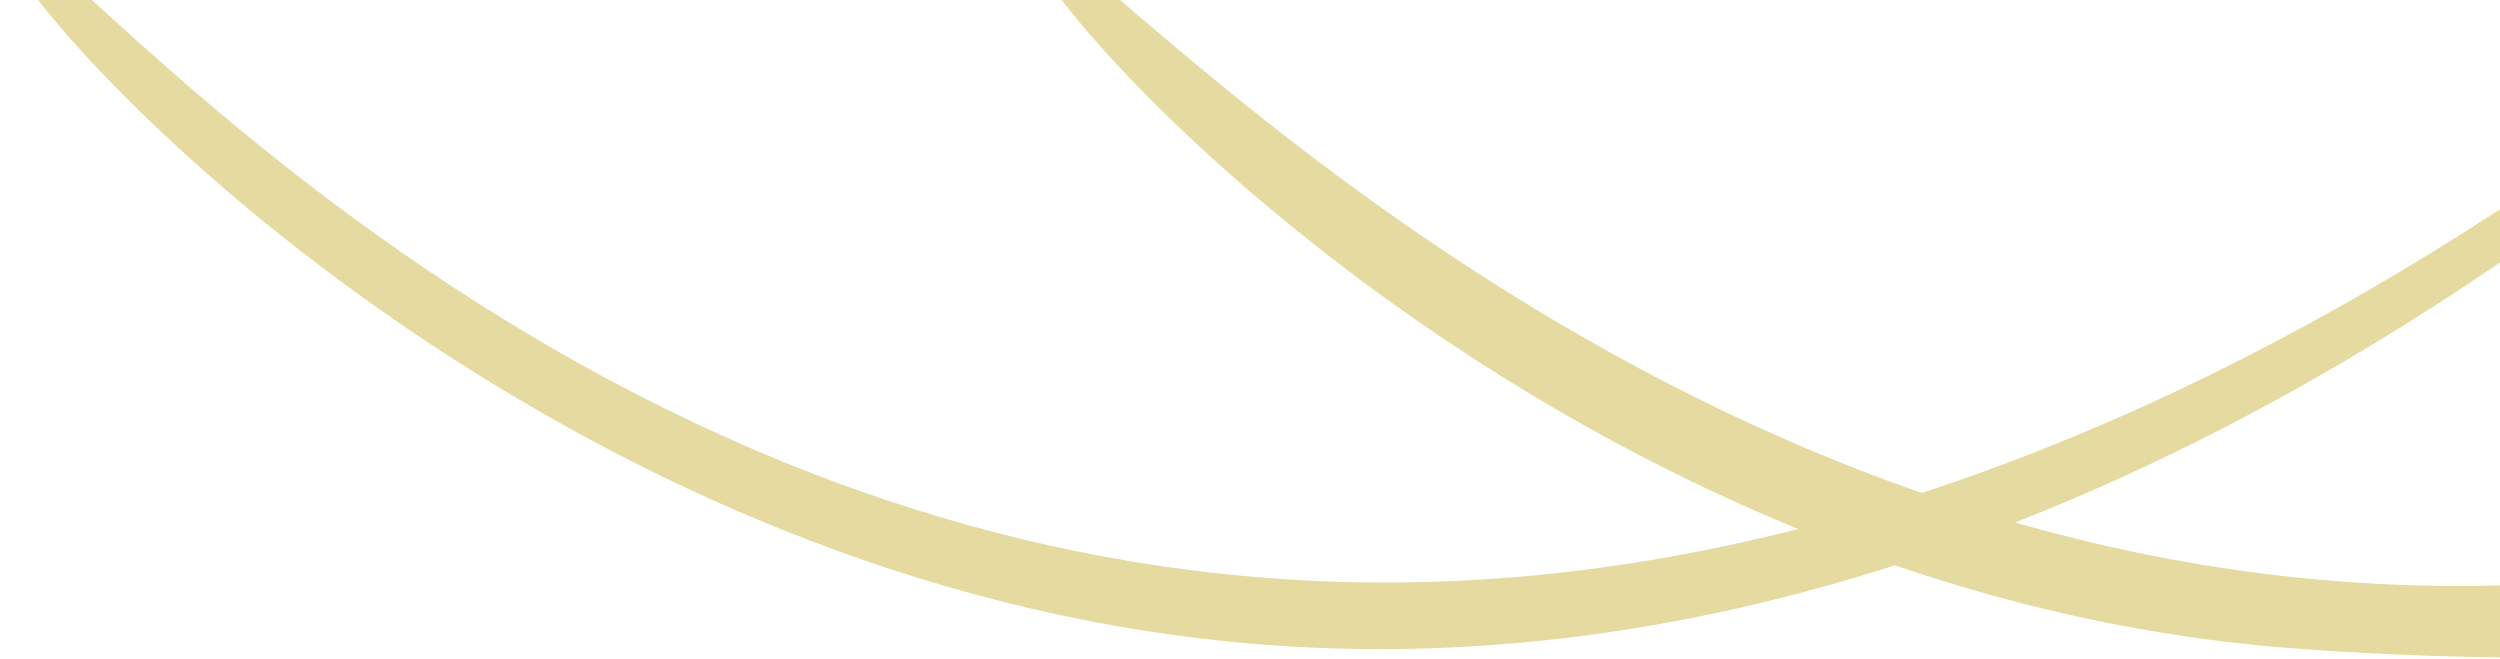
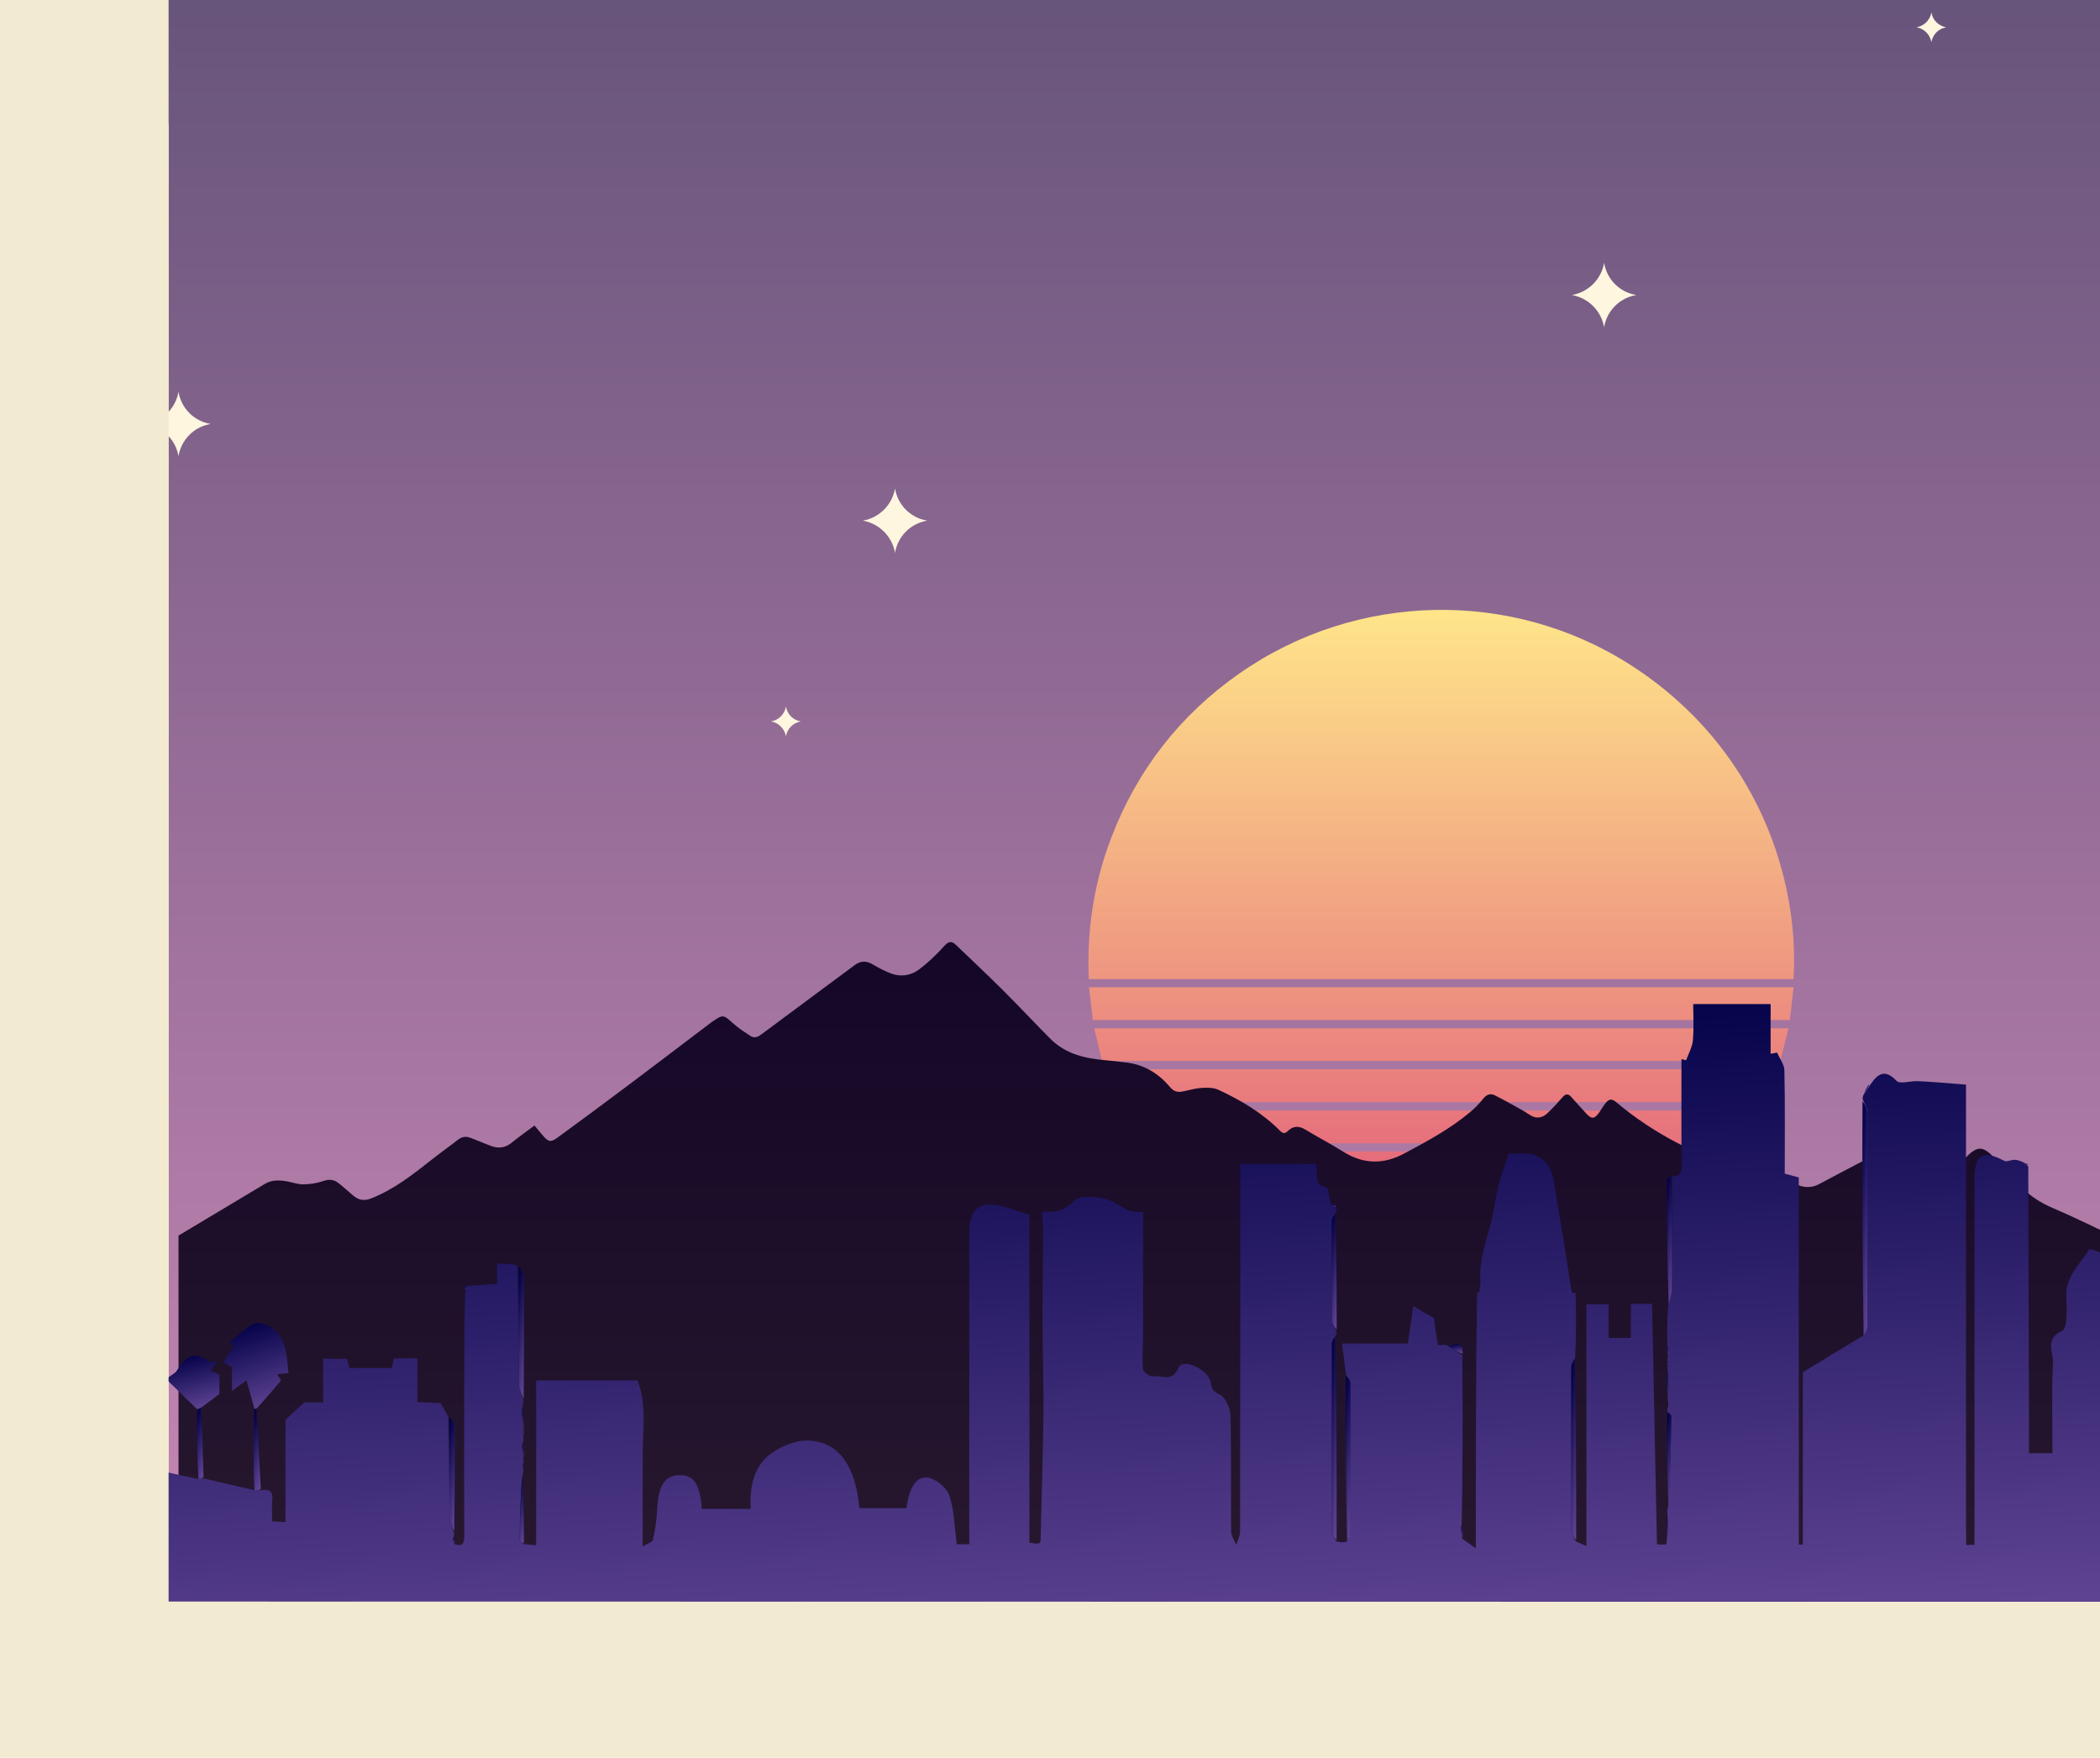
- <svg xmlns="http://www.w3.org/2000/svg" width="793" height="209" viewBox="0 0 793 209" fill="none" preserveAspectRatio="xMidYMin slice">
-   <path d="M0.261 -21.748C-7.587 -9.149 162.502 186.806 402.236 204.593C716.057 227.914 968.081 -67.55 964.971 -72.046C962.306 -75.9 740.189 173.485 458.5 184.404C179.378 195.224 8.553 -35.138 0.261 -21.748Z" fill="#E5DAA0" />
-   <path d="M325.789 -20.652C317.941 -8.053 488.03 187.902 727.764 205.689C1041.58 229.01 1158.11 103.996 1155 99.5C1152.33 95.646 1080.69 174.581 799 185.5C519.878 196.321 334.081 -34.041 325.789 -20.652Z" fill="#E5DAA0" />
+ <svg xmlns="http://www.w3.org/2000/svg" width="847" height="709" viewBox="0 0 847 709" fill="none">
+   <rect x="34" y="-217" width="1137" height="892" fill="url(#paint0_linear_1252_257)" stroke="#F2EBD1" stroke-width="68" />
+   <path fill-rule="evenodd" clip-rule="evenodd" d="M627.188 394.957H439.15C438.261 375.254 441.19 356.24 448.205 337.918C458.686 310.543 475.96 288.361 499.994 271.58C547.104 238.686 609.816 237.407 657.894 268.377C709.498 301.617 725.821 355.452 723.395 394.957H627.188ZM645.673 398.228L723.42 398.228L721.894 411.46H440.753L439.226 398.228L645.673 398.228ZM444.471 427.974H631.148L716.313 427.974C716.421 427.974 716.531 427.983 716.642 427.991C716.894 428.01 717.146 428.03 717.36 427.948C717.703 427.818 718.168 427.548 718.245 427.252C719.1 423.948 719.919 420.635 720.751 417.263C720.955 416.439 721.159 415.611 721.365 414.779H441.324L444.471 427.974ZM510.198 431.294H717.151C716.823 432.202 716.503 433.094 716.187 433.975C715.437 436.065 714.711 438.091 713.955 440.105C713.809 440.497 713.681 440.925 713.552 441.356C713.196 442.552 712.832 443.774 712.027 444.321C711.243 444.854 710.017 444.752 708.805 444.651C708.324 444.611 707.845 444.571 707.396 444.571C692.546 444.572 677.697 444.572 662.847 444.573C592.636 444.575 522.425 444.578 452.213 444.609C450.91 444.609 450.258 444.282 449.826 443.031C448.977 440.57 448.071 438.129 447.164 435.688L447.164 435.687L447.163 435.685L447.163 435.685C446.742 434.551 446.321 433.417 445.905 432.281C445.84 432.101 445.804 431.911 445.762 431.683C445.74 431.564 445.716 431.436 445.685 431.294H510.198ZM682.255 461.154L702.847 461.154C702.971 461.09 703.097 461.032 703.222 460.975C703.614 460.795 703.978 460.627 704.13 460.345C706.065 456.762 707.953 453.153 709.84 449.544L710.341 448.586C710.415 448.445 710.443 448.279 710.469 448.124C710.48 448.056 710.491 447.989 710.506 447.928H451.821C452.42 449.05 453.012 450.153 453.598 451.244L453.605 451.258L453.613 451.273L453.616 451.278C455.161 454.156 456.66 456.949 458.117 459.764C458.672 460.836 459.359 461.184 460.574 461.183C534.437 461.154 608.299 461.154 682.253 461.154H682.253H682.254H682.254H682.255ZM648.578 477.58L629.999 477.58H629.906H629.903H629.899C577.268 477.579 524.732 477.579 472.196 477.606C470.894 477.606 470.021 477.304 469.253 476.18C467.493 473.602 465.675 471.064 463.858 468.525L463.857 468.524C463.092 467.455 462.328 466.387 461.567 465.316C461.455 465.157 461.357 464.989 461.239 464.785C461.176 464.678 461.109 464.561 461.03 464.431H701.591C701.532 464.533 701.476 464.634 701.421 464.735L701.378 464.815L701.335 464.894C701.164 465.21 701 465.513 700.802 465.79C699.874 467.086 698.941 468.379 698.009 469.671L697.996 469.69L697.993 469.694C696.309 472.03 694.625 474.365 692.965 476.718C692.465 477.427 691.901 477.596 691.09 477.595C679.513 477.578 667.937 477.579 656.288 477.58H656.278H656.267H656.257C653.701 477.58 651.142 477.58 648.578 477.58ZM598.208 494.181L613.455 494.181C616.818 494.181 620.176 494.18 623.532 494.18C640.818 494.179 658.026 494.178 675.234 494.202C676.192 494.203 676.91 493.959 677.569 493.28C679.682 491.105 681.803 488.938 683.925 486.77C685.402 485.261 686.879 483.752 688.354 482.24C688.585 482.003 688.789 481.741 689.02 481.445L689.02 481.444L689.02 481.444C689.136 481.295 689.259 481.137 689.395 480.97H473.397L473.183 481.308C474.202 482.333 475.223 483.357 476.243 484.381C479.128 487.276 482.013 490.171 484.877 493.088C485.671 493.897 486.508 494.205 487.654 494.205C524.472 494.18 561.289 494.18 598.197 494.181H598.202H598.208ZM607.381 510.579L595.733 510.58H595.728C566.987 510.58 538.336 510.581 509.685 510.549C508.823 510.548 507.815 510.307 507.123 509.824C502.723 506.754 498.362 503.629 494 500.505L493.996 500.502C492.897 499.715 491.798 498.927 490.698 498.14C490.566 498.046 490.448 497.933 490.29 497.781L490.29 497.781L490.29 497.78C490.202 497.696 490.102 497.6 489.98 497.488H672.374L672.768 497.863C672.668 497.904 672.564 497.939 672.46 497.975C672.237 498.051 672.013 498.126 671.829 498.257C670.023 499.536 668.219 500.818 666.415 502.099L666.412 502.101C662.669 504.762 658.925 507.422 655.162 510.055C654.639 510.42 653.856 510.557 653.193 510.558C640.362 510.581 627.531 510.581 614.621 510.58H614.613C612.777 510.58 610.939 510.579 609.1 510.579H607.381ZM648.073 513.833L573.578 513.833H514.576C528.291 521.392 542.827 526.334 558.195 528.834C573.644 531.347 589.068 531.187 604.544 528.874C616.664 527.062 644.134 517.844 648.073 513.833Z" fill="url(#paint1_linear_1252_257)" />
+   <path d="M614.402 448.039C615.342 448.644 616.143 449.122 616.916 449.642C619.469 451.36 621.943 451.076 624.096 449.046C626.252 447.013 628.268 444.815 630.213 442.571C631.458 441.136 632.52 441.084 633.747 442.455C635.789 444.734 637.785 447.058 639.893 449.273C641.998 451.485 643.124 451.356 644.937 448.837C645.781 447.664 646.483 446.382 647.358 445.235C648.938 443.164 650.056 443.02 651.99 444.658C667.25 457.576 684.853 466.079 703.541 472.424C707.576 473.794 711.987 473.986 716.159 475.001C719.183 475.736 722.145 476.813 725.049 477.96C728.08 479.157 730.901 479.141 733.808 477.574C740.056 474.207 746.36 470.948 753.06 467.424C753.957 468.729 755.046 470.301 756.122 471.882C761.814 480.25 774.563 482.778 782.633 476.759C786.192 474.104 789.214 470.678 792.327 467.45C797.497 462.089 799.427 461.929 804.614 467.174C808.078 470.675 811.441 474.29 814.675 478.009C818.448 482.348 823.031 485.163 828.303 487.423C838.471 491.78 848.38 496.76 858.374 501.531C866.095 505.216 873.864 508.717 882.329 510.354C895.521 512.905 907.237 509.474 917.875 501.554C919.507 500.34 921.164 499.126 922.62 497.712C927.069 493.389 932.502 491.696 938.423 492.211C946.487 492.913 954.5 494.189 962.545 495.135C969.635 495.968 976.708 496.511 983.307 492.726C983.85 492.414 984.768 492.592 985.461 492.757C997.738 495.683 1008.5 501.321 1017.34 510.615C1019.41 512.792 1022.15 514.311 1024.48 516.245C1025.15 516.798 1025.92 517.741 1025.93 518.515C1026.03 526.464 1025.99 634.859 1025.99 643C707.985 643 390.066 643 72 643C72 628.096 72 512.711 72 498.38C83.757 491.345 95.3 484.438 106.843 477.53C109.732 475.802 112.823 475.988 115.946 476.562C118.106 476.959 120.265 477.755 122.414 477.721C125.03 477.68 127.749 477.288 130.212 476.429C132.552 475.613 134.524 475.662 136.398 477.114C138.473 478.722 140.419 480.501 142.419 482.209C144.594 484.066 146.804 484.515 149.647 483.409C158.79 479.852 166.365 473.882 173.963 467.89C177.492 465.108 181.156 462.502 184.695 459.733C186.349 458.438 188.028 458.252 189.907 459.008C192.572 460.08 195.235 461.155 197.915 462.186C200.989 463.368 203.787 463.045 206.442 460.871C209.316 458.518 212.368 456.387 215.571 453.988C216.791 455.445 217.856 456.74 218.946 458.016C221.11 460.55 222.082 460.887 224.716 458.969C234.652 451.735 244.518 444.402 254.35 437.024C265.202 428.88 275.987 420.644 286.801 412.449C286.869 412.397 286.938 412.348 287.008 412.3C291.721 409.081 291.643 409.17 295.857 412.933C297.928 414.782 300.301 416.303 302.629 417.829C304.131 418.814 305.481 418.428 306.997 417.293C319.548 407.897 332.202 398.642 344.769 389.267C347.238 387.425 349.474 387.548 352.016 389.017C354.423 390.407 356.9 391.76 359.496 392.71C363.498 394.175 367.54 393.458 370.826 390.95C374.43 388.199 377.774 385.008 380.81 381.623C382.555 379.678 383.797 379.445 385.543 381.12C391.915 387.229 398.35 393.273 404.606 399.502C411.046 405.916 417.244 412.579 423.661 419.018C429.853 425.232 437.796 426.994 446.12 427.679C448.727 427.893 451.321 428.261 453.924 428.534C461.294 429.31 467.195 432.883 471.908 438.489C473.318 440.165 474.843 440.665 476.802 440.3C479.374 439.82 481.918 439.007 484.506 438.834C486.774 438.683 489.346 438.638 491.336 439.549C500.525 443.758 509.164 448.94 516.38 456.209C517.579 457.417 518.462 457.151 519.359 456.268C521.674 453.992 523.963 454.088 526.635 455.716C531.622 458.754 536.832 461.424 541.766 464.544C549.856 469.661 558.039 469.733 566.294 465.326C575.548 460.385 584.812 455.414 592.923 448.61C594.862 446.983 596.675 445.136 598.25 443.149C599.596 441.451 601.145 440.932 602.888 441.801C606.736 443.72 610.469 445.874 614.402 448.039Z" fill="url(#paint2_linear_1252_257)" />
+   <path d="M1226 645.287C1224.52 645.953 1223.05 646.087 1221.57 646.087C799.772 646.089 440.81 646.104 18.424 646C17.835 638.674 18.424 634.324 18.424 626.5C21.765 625.905 35.11 626.5 38.88 626.5C60.175 618.133 87.06 627.81 35.291 626.435C42.575 626.435 22.294 617.27 29.599 617.27C30.044 611.58 30.445 606.455 31.534 601.045C32.223 600.761 32.754 600.686 32.754 600.686C41.148 603.477 7.237 598.069 15.864 596.444C17.32 596.366 17.872 596.394 18.424 596.422C22.591 595.588 26.758 594.754 31.535 593.797C32.657 587.324 33.41 580.253 35.29 573.497C36.024 570.86 38.893 568.126 41.485 566.833C48.33 563.418 58.762 565.483 62.866 571.521C64.88 574.483 64.584 579.029 65.285 582.866C65.962 586.573 66.578 590.291 67.183 593.788C70.983 594.657 74.734 595.515 79.45 596.435C80.98 596.432 81.547 596.365 82.608 596.43C89.41 598.048 95.718 599.536 102.584 601.067C103.887 601.089 104.631 601.067 105.375 601.045C108.497 600.543 110.189 601.417 109.82 605.031C109.543 607.739 109.765 610.499 109.765 613.632C111.583 613.757 113.143 613.864 115.153 614.002C115.153 599.737 115.153 585.839 115.153 572.715C117.746 570.301 119.729 568.455 122.728 565.663C124.079 565.663 126.973 565.663 130.337 565.663C130.337 559.67 130.337 554.031 130.337 548.074C133.684 548.074 136.562 548.074 139.985 548.074C140.279 549.294 140.648 550.823 140.889 551.824C146.525 551.824 152.054 551.824 158.049 551.824C158.201 551.071 158.51 549.54 158.839 547.907C162.027 547.907 164.949 547.907 168.333 547.907C168.333 553.662 168.333 559.302 168.333 565.537C171.812 565.705 174.873 565.853 177.764 565.992C178.651 567.616 179.453 569.086 180.74 571.301C181.229 585.327 181.154 598.609 181.32 611.889C181.346 613.977 182.464 616.052 183.078 618.133C183.186 618.612 183.295 619.091 182.868 620.118C182.655 621.397 182.979 622.127 183.303 622.857C187.304 624.16 187.255 621.723 187.246 618.857C187.187 599.416 187.225 579.975 187.238 560.534C187.246 547.433 187.265 534.331 187.63 520.54C188.08 519.72 188.287 519.51 188.26 519.475C188.073 519.225 187.837 519.011 187.617 518.786C191.727 518.472 195.838 518.159 200.474 517.805C200.474 516.428 200.474 513.539 200.474 509.711C203.278 509.711 205.686 509.711 208.644 510.418C209.195 526.722 209.121 542.321 209.28 557.917C209.304 560.221 210.436 562.513 211.055 564.811C211.165 565.269 211.276 565.727 210.754 566.822C210.442 571.646 210.764 575.834 211.086 580.021C211.19 580.487 211.293 580.952 210.792 582.027C210.483 584.726 210.78 586.816 211.076 588.906C211.172 589.399 211.269 589.892 210.893 590.875C210.627 591.791 210.833 592.218 211.04 592.644C211.157 593.125 211.275 593.605 210.758 594.761C209.903 604.08 209.653 612.724 209.545 621.37C209.539 621.862 210.694 622.369 211.309 622.869C212.556 622.977 213.803 623.086 216.254 623.299C216.254 601.018 216.254 579.025 216.254 556.837C230.538 556.837 243.624 556.837 257.149 556.837C260.969 566.609 259.211 576.956 259.208 587.159C259.205 598.925 259.208 610.691 259.208 623.791C261.069 622.648 263.138 622.09 263.353 621.121C264.247 617.099 264.872 612.966 265.062 608.849C265.497 599.46 268.045 595.175 273.771 595.018C279.819 594.853 282.303 598.39 283.071 608.643C289.39 608.643 295.739 608.643 302.744 608.643C302.345 599.283 304.05 590.774 311.972 585.634C315.861 583.111 320.913 581.022 325.416 581.067C337.9 581.191 345.068 590.776 346.602 608.334C352.703 608.334 358.889 608.334 365.562 608.334C365.881 606.8 366.162 604.759 366.74 602.806C367.991 598.583 370.723 594.848 375.216 596.231C378.375 597.203 382.108 600.535 383.049 603.594C384.909 609.647 385.014 616.241 385.88 622.887C387.39 622.887 388.809 622.887 390.943 622.887C390.943 620.965 390.943 618.909 390.943 616.854C390.942 577.248 390.941 537.642 390.938 498.036C390.937 487.151 395.359 483.865 405.814 487.02C408.711 487.895 411.59 488.833 415.195 489.968C415.195 533.665 415.195 578.014 415.195 622.275C419.892 622.968 419.694 622.964 419.764 619.376C420.083 602.961 420.689 586.549 420.865 570.133C420.993 558.116 420.519 546.093 420.485 534.073C420.45 521.624 420.644 509.174 420.683 496.725C420.691 494.261 420.446 491.797 420.293 488.867C425.026 488.765 428.985 488.959 433.009 484.518C435.441 481.832 444.278 482.437 448.679 484.656C454.753 487.719 454.123 488.968 461.044 488.873C461.044 505.351 461.062 521.828 461.033 538.305C461.024 542.969 460.614 547.655 460.983 552.283C461.073 553.401 463.711 555.358 464.866 555.156C468.382 554.538 472.713 557.881 475.383 551.646C477.102 547.631 487.613 552.372 488.392 557.91C488.759 560.519 489.369 561.254 491.913 562.474C494.214 563.578 496.183 567.804 496.261 570.708C496.681 586.37 496.396 602.049 496.564 617.72C496.584 619.533 497.905 621.332 498.623 623.138C499.164 621.362 500.176 619.587 500.179 617.81C500.264 569.733 500.246 521.655 500.245 473.577C500.245 472.339 500.245 471.101 500.245 469.476C510.625 469.476 520.656 469.476 530.709 469.476C532.053 472.762 529.049 477.903 535.206 479.06C535.903 479.191 535.935 482.867 536.875 485.589C537.978 486.584 538.48 486.888 538.981 487.192C539.087 487.671 539.193 488.15 538.665 489.296C537.742 490.73 537.204 491.495 537.2 492.262C537.135 505.683 537.08 519.105 537.205 532.525C537.218 533.973 538.364 535.411 538.984 536.854C539.088 537.308 539.193 537.763 538.664 538.869C537.742 540.295 537.201 541.069 537.2 541.845C537.14 567.264 537.108 592.683 537.195 618.102C537.199 619.301 538.336 620.497 538.945 621.694C540.07 621.986 541.195 622.279 543.038 621.935C544.079 620.567 544.683 619.836 544.685 619.102C544.742 598.713 544.769 578.322 544.665 557.933C544.659 556.754 543.503 555.581 542.882 554.406C542.374 550.438 541.866 546.47 541.282 541.912C550.86 541.912 559.421 541.912 567.858 541.912C568.61 536.604 569.29 531.793 569.991 526.839C573.107 528.643 575.47 530.011 578.423 531.721C578.704 534.493 579.078 538.187 579.975 542.48C580.897 542.902 581.296 542.724 581.696 542.547C582.218 542.422 582.741 542.297 583.873 542.751C586.259 544.423 588.036 545.515 589.813 546.607C589.92 569.081 590.028 591.555 589.536 614.853C589.221 617.337 589.504 618.997 589.788 620.658C591.241 621.688 592.694 622.718 595.255 624.534C595.255 589.597 595.255 556.686 595.715 522.977C596.35 521.693 596.525 521.207 596.7 520.72C596.848 519.47 597.216 518.201 597.111 516.973C596.302 507.515 600.265 498.957 602.083 489.997C602.879 486.072 603.356 482.069 604.367 478.203C605.471 473.985 607.027 469.885 608.53 465.292C610.661 465.292 612.742 465.294 614.823 465.292C620.994 465.286 625.477 469.234 626.465 475.337C627.886 484.113 629.476 492.862 630.892 501.638C631.857 507.619 632.649 513.628 633.822 520.608C634.603 521.995 635.08 522.398 635.557 522.801C635.672 530.869 635.788 538.938 635.3 547.728C634.37 549.393 633.76 550.337 633.757 551.282C633.703 573.365 633.681 595.449 633.794 617.532C633.801 618.923 634.956 620.308 635.576 621.696C636.865 622.276 638.153 622.856 639.854 623.623C639.854 590.556 639.854 558.561 639.854 526.089C643.617 526.089 645.983 526.089 648.813 526.089C648.813 530.532 648.813 534.897 648.813 539.696C651.858 539.696 654.469 539.696 657.766 539.696C657.766 535.265 657.766 530.731 657.766 525.924C660.65 525.924 662.878 525.924 666.334 525.924C666.989 558.16 667.641 590.251 668.305 622.916C668.265 622.912 669.648 623.054 672.029 622.952C672.86 618.495 672.693 614.283 672.527 610.071C672.419 609.604 672.311 609.137 672.837 608.009C673.701 595.304 673.954 583.261 674.09 571.218C674.097 570.62 673.082 570.01 672.543 569.405C672.442 568.939 672.341 568.472 672.864 567.347C673.172 561.644 672.855 556.6 672.539 551.556C672.539 551.556 672.31 551.144 672.72 550.788C672.931 550 672.734 549.568 672.536 549.135C672.426 548.647 672.317 548.158 672.785 547.081C673.094 545.243 672.825 543.994 672.556 542.744C672.44 537.758 672.325 532.773 672.841 526.904C673.777 523.776 674.334 521.532 674.345 519.285C674.42 504.332 674.378 489.378 674.374 474.425C677.931 474.725 678.263 472.653 678.239 469.741C678.124 455.566 678.187 441.39 678.187 427.214C678.814 427.363 679.441 427.512 680.068 427.661C681.02 424.994 682.55 422.379 682.798 419.648C683.244 414.718 682.924 409.719 682.924 405C693.778 405 703.517 405 714.15 405C714.15 411.417 714.15 418.242 714.15 425.066C715.021 424.901 715.891 424.735 716.762 424.569C717.792 426.97 719.661 429.354 719.711 431.776C719.998 445.519 719.851 459.27 719.851 473.392C721.6 473.867 723.273 474.321 725.504 474.927C725.504 524.29 725.504 573.644 725.504 622.999C726.05 623.012 726.595 623.025 727.14 623.039C727.14 599.102 727.14 575.164 727.14 553.543C736.066 548.059 743.194 543.68 751.247 538.929C752.507 537.392 753.135 536.227 753.137 535.06C753.194 506.222 753.215 477.383 753.108 448.545C753.101 446.886 751.955 445.231 751.339 443.574C751.243 443.101 751.147 442.629 751.611 441.615C752.941 439.829 753.71 438.585 754.48 437.341C757.457 433.011 760.307 431.105 764.948 435.993C766.255 437.37 770.331 436.02 773.132 436.101C776.38 436.195 779.625 436.467 782.869 436.698C786.11 436.929 789.348 437.203 792.957 437.488C792.957 450.443 792.957 462.911 792.957 475.379C792.957 487.877 792.956 500.376 792.956 512.874C792.956 525.16 792.956 537.446 792.956 549.732C792.956 562.231 792.946 574.729 792.959 587.227C792.971 599.212 792.897 611.205 793.018 623.184C794.137 623.164 795.257 623.143 796.376 623.123C796.376 620.96 796.376 618.796 796.376 616.633C796.377 569.606 796.375 522.579 796.38 475.552C796.382 465.668 799.775 463.664 808.337 468.222C809.354 468.763 811.089 467.816 812.49 467.818C813.655 467.82 814.819 468.204 816.476 469.03C817.336 469.926 817.703 470.211 818.071 470.496C818.17 506.68 818.268 542.865 818.366 579.049C818.372 581.327 818.367 583.606 818.367 586.163C821.665 586.163 824.351 586.163 827.821 586.163C827.821 573.836 827.457 561.619 828.026 549.446C828.216 545.391 824.567 540.117 831.732 536.777C833.98 535.729 833.646 527.8 833.414 523.073C833.011 514.87 838.932 509.98 842.608 503.94C842.807 503.613 846.889 504.732 848.14 506.109C856.096 514.859 856.403 525.866 856.527 536.863C857.086 536.705 857.646 536.547 858.206 536.39C859.215 538.789 861.049 541.173 861.096 543.592C861.374 557.706 861.232 571.829 861.232 585.848C869.707 585.848 877.555 585.848 885.645 585.848C889.995 587.916 882.272 597.696 892.717 597.14C892.717 566.333 892.717 535.715 892.717 504.68C897.515 504.411 902.446 501.45 904.814 509.142C906.11 506.968 907.021 505.442 908.406 503.12C909.472 505.441 910.163 506.947 911.352 509.537C914.172 502.399 917.986 504.036 922.966 505.861C926.846 507.283 931.664 506.146 937.676 506.146C937.676 526.692 937.691 546.645 937.671 566.599C937.654 584.026 937.673 601.454 937.494 618.879C937.457 622.45 938.291 624.078 942.555 622.66C942.555 606.949 942.54 591.117 942.564 575.286C942.571 570.594 947.073 565.559 951.738 564.89C952.565 564.771 953.935 564.868 954.13 564.442C956.748 558.721 958.862 562.808 962.183 565.837C962.395 561.656 962.556 558.491 962.74 554.872C964.469 554.872 966.192 554.872 968.219 554.872C968.219 557.962 968.219 560.884 968.219 564.637C972.088 565.366 975.861 565.951 979.554 566.863C980.434 567.08 981.046 568.384 982.084 570.106C983.536 571.406 984.686 571.788 985.835 572.17C986.706 589.119 985.554 606.198 986.431 623.146C987.588 623.1 988.745 623.054 989.901 623.007C989.901 615.705 989.712 608.394 990.019 601.104C990.109 598.963 991.607 596.882 993.022 594.168C993.327 592.736 993.069 591.909 992.811 591.082C992.706 580.129 992.602 569.176 993.065 557.461C995.246 555.206 996.858 553.713 998.933 552.12C1001.24 551.106 1003.09 550.192 1005.4 549.267C1007.63 548.014 1009.41 546.772 1011.2 545.53C1011.63 549.288 1012.38 553.043 1012.42 556.806C1012.58 569.67 1012.48 582.537 1012.48 596.668C1021.24 596.18 1029.72 595.735 1038.2 595.224C1045.83 594.764 1053.46 594.231 1061.25 593.719C1061.69 590.724 1062.1 586.769 1062.98 582.925C1063.24 581.768 1064.85 580.918 1065.84 579.928C1066.71 581.061 1068.24 582.135 1068.35 583.338C1069.03 590.829 1069.39 598.348 1069.87 606.068C1075.56 606.068 1081.19 606.068 1087.41 605.681C1088.01 605.295 1088.51 605.257 1088.51 605.257C1090.43 605.557 1092.62 606.607 1094.22 606.029C1101.94 603.248 1109.32 604.27 1116.54 606.938C1118.47 612.277 1114.88 618.551 1118.86 623.22C1119.48 623.146 1120.1 623.072 1120.72 622.997C1120.72 618.072 1120.72 613.146 1120.72 607.696C1124.09 607.696 1126.77 607.696 1130.5 607.753C1132.18 607.726 1132.82 607.642 1133.46 607.557C1137.25 607.557 1141.03 607.557 1145.13 607.557C1145.42 610.194 1145.67 612.436 1145.96 615.143C1168 615.143 1190.07 615.143 1212.6 615.143C1212.81 617.809 1212.99 620.052 1213.24 623.191C1217.03 623.191 1220.93 623.191 1225.42 623.097C1226 630.233 1226 637.462 1226 645.287ZM55.416 586.429C47.241 582.875 39.404 585.829 38.88 593.418C38.205 603.183 38.716 613.029 38.716 622.825C46.112 622.825 52.931 622.825 60.154 622.825C60.154 613.392 60.463 604.354 59.973 595.36C59.819 592.534 57.517 589.824 55.416 586.429Z" fill="url(#paint3_linear_1252_257)" />
+   <path d="M102.641 568.264C101.599 564.548 100.558 560.831 99.429 556.8C97.358 558.295 95.963 559.301 93.559 561.036C93.559 557.166 93.559 554.342 93.559 551.394C92.849 551.005 91.746 550.399 90.247 549.522C91.233 547.338 92.615 545.424 94.258 543.15C94.01 542.856 93.273 541.98 92.629 541.215C96.647 538.536 101.145 533.097 104.596 533.696C114.766 535.461 115.644 544.772 116.331 553.836C114.94 553.969 113.45 554.112 111.801 554.27C112.583 555.621 113.335 556.923 113.303 556.869C109.854 560.947 107.036 564.278 103.693 567.939C103.168 568.269 102.641 568.264 102.641 568.264Z" fill="url(#paint4_linear_1252_257)" />
+   <path d="M87.265 549.161C86.903 550.343 85.994 551.468 84.857 552.876C86.435 553.53 87.911 554.142 88.482 554.378C88.482 557.359 88.482 559.952 88.482 562.251C86.556 563.738 84.269 565.504 81.329 567.619C80.306 568.178 79.911 568.325 79.492 568.41C75.553 564.582 71.615 560.754 66.969 556.239C69.162 554.581 70.599 553.967 71.307 552.879C74.589 547.832 78.075 544.171 84.241 549.161C84.731 549.557 85.877 549.142 87.265 549.161Z" fill="url(#paint5_linear_1252_257)" />
+   <path d="M10.4 554.957C8.389 550.607 11.657 548.3 13.74 546.692C17.023 544.158 21.213 544.773 24.304 547.618C29.636 552.526 28.774 558.199 22.576 563.186C20.873 564.555 19.73 566.621 17.207 569.768C18.348 562.151 8.526 562.256 10.4 554.957Z" fill="url(#paint6_linear_1252_257)" />
+   <path d="M751.201 444.128C751.955 445.23 753.102 446.885 753.108 448.545C753.215 477.383 753.194 506.222 753.137 535.06C753.135 536.227 752.507 537.392 751.664 538.788C751.126 507.572 751.094 476.127 751.201 444.128Z" fill="url(#paint7_linear_1252_257)" />
+   <path d="M539.093 621.255C538.335 620.497 537.199 619.301 537.195 618.102C537.107 592.683 537.14 567.264 537.199 541.845C537.201 541.069 537.741 540.295 538.5 539.188C539.059 566.176 539.15 593.496 539.093 621.255Z" fill="url(#paint8_linear_1252_257)" />
+   <path d="M635.712 621.116C634.956 620.308 633.802 618.923 633.795 617.532C633.682 595.449 633.704 573.365 633.758 551.282C633.76 550.337 634.37 549.393 635.133 548.253C635.661 572.217 635.754 596.377 635.712 621.116Z" fill="url(#paint9_linear_1252_257)" />
+   <path d="M542.748 554.985C543.503 555.581 544.659 556.754 544.665 557.933C544.769 578.322 544.742 598.713 544.685 619.102C544.683 619.836 544.079 620.567 543.319 621.495C542.793 599.649 542.703 577.606 542.748 554.985Z" fill="url(#paint10_linear_1252_257)" />
+   <path d="M673.841 474.398C674.378 489.378 674.419 504.332 674.345 519.285C674.334 521.532 673.777 523.776 673.011 526.357C672.46 509.705 672.361 492.716 672.323 475.728C672.322 475.277 672.966 474.823 673.841 474.398Z" fill="url(#paint11_linear_1252_257)" />
+   <path d="M211.21 564.298C210.435 562.513 209.304 560.221 209.28 557.917C209.121 542.321 209.195 526.722 209.2 510.533C209.926 511.737 211.253 513.527 211.271 515.331C211.434 531.481 211.366 547.633 211.21 564.298Z" fill="url(#paint12_linear_1252_257)" />
+   <path d="M539.118 536.335C538.364 535.411 537.218 533.973 537.205 532.525C537.08 519.105 537.135 505.683 537.2 492.262C537.204 491.495 537.743 490.73 538.502 489.636C539.064 504.811 539.158 520.313 539.118 536.335Z" fill="url(#paint13_linear_1252_257)" />
+   <path d="M183.22 617.611C182.464 616.052 181.346 613.977 181.32 611.889C181.153 598.609 181.228 585.327 181.228 571.447C181.957 572.436 183.292 574.016 183.31 575.611C183.462 589.435 183.377 603.262 183.22 617.611Z" fill="url(#paint14_linear_1252_257)" />
+   <path d="M102.514 568.854C102.641 568.264 103.168 568.269 103.428 568.31C104.12 578.886 104.552 589.42 105.18 600.5C104.632 601.067 103.888 601.089 102.585 601.067C102.146 590.496 102.266 579.97 102.514 568.854Z" fill="url(#paint15_linear_1252_257)" />
+   <path d="M79.455 569C79.91 568.325 80.306 568.178 80.995 567.952C81.57 576.993 81.827 586.051 82.099 595.704C81.547 596.365 80.98 596.431 79.993 596.412C79.52 587.414 79.469 578.503 79.455 569Z" fill="url(#paint16_linear_1252_257)" />
+   <path d="M672.402 569.893C673.081 570.01 674.096 570.619 674.089 571.218C673.953 583.261 673.7 595.304 673.002 607.679C672.443 595.467 672.352 582.924 672.402 569.893Z" fill="url(#paint17_linear_1252_257)" />
+   <path d="M18.37 595.823C17.872 596.394 17.319 596.366 16.346 596.285C15.926 590.006 15.926 583.781 15.926 577.556C16.723 577.553 17.52 577.551 18.317 577.549C18.317 583.441 18.317 589.333 18.37 595.823Z" fill="url(#paint18_linear_1252_257)" />
+   <path d="M211.324 622.358C210.694 622.369 209.539 621.862 209.545 621.37C209.653 612.724 209.903 604.08 210.595 595.106C211.158 603.8 211.249 612.824 211.324 622.358Z" fill="url(#paint19_linear_1252_257)" />
+   <path d="M672.398 552.02C672.855 556.6 673.171 561.644 673.033 567.02C672.472 562.396 672.364 557.44 672.398 552.02Z" fill="url(#paint20_linear_1252_257)" />
+   <path d="M672.395 610.584C672.694 614.283 672.86 618.495 672.566 622.885C672.157 619.075 672.21 615.086 672.395 610.584Z" fill="url(#paint21_linear_1252_257)" />
+   <path d="M211.215 579.432C210.764 575.834 210.442 571.646 210.584 567.142C211.146 570.831 211.245 574.837 211.215 579.432Z" fill="url(#paint22_linear_1252_257)" />
+   <path d="M754.035 437.216C753.71 438.585 752.941 439.829 751.783 441.285C752.126 440.029 752.858 438.56 754.035 437.216Z" fill="url(#paint23_linear_1252_257)" />
+   <path d="M589.947 546.014C588.036 545.515 586.259 544.423 584.241 542.941C586.513 542.478 589.97 540.406 589.947 546.014Z" fill="url(#paint24_linear_1252_257)" />
+   <path d="M211.202 588.346C210.78 586.816 210.484 584.726 210.63 582.356C211.158 583.979 211.243 585.882 211.202 588.346Z" fill="url(#paint25_linear_1252_257)" />
+   <path d="M589.932 620.118C589.505 618.997 589.221 617.337 589.364 615.411C589.884 616.623 589.979 618.1 589.932 620.118Z" fill="url(#paint26_linear_1252_257)" />
+   <path d="M672.413 543.262C672.825 543.993 673.094 545.243 672.948 546.732C672.445 545.908 672.357 544.844 672.413 543.262Z" fill="url(#paint27_linear_1252_257)" />
+   <path d="M183.331 622.415C182.979 622.127 182.655 621.397 182.702 620.457C183.167 620.823 183.263 621.398 183.331 622.415Z" fill="url(#paint28_linear_1252_257)" />
+   <path d="M818.116 470.051C817.704 470.211 817.336 469.926 816.823 469.316C817.172 469.196 817.666 469.401 818.116 470.051Z" fill="url(#paint29_linear_1252_257)" />
+   <path d="M538.983 486.647C538.479 486.888 537.977 486.584 537.262 485.892C537.694 485.703 538.34 485.902 538.983 486.647Z" fill="url(#paint30_linear_1252_257)" />
+   <path d="M187.476 519.098C187.838 519.011 188.073 519.225 188.261 519.475C188.287 519.51 188.081 519.72 187.761 519.957C187.471 519.847 187.402 519.629 187.476 519.098Z" fill="url(#paint31_linear_1252_257)" />
+   <path d="M596.284 520.859C596.525 521.207 596.35 521.693 595.848 522.395C595.637 522.074 595.753 521.536 596.284 520.859Z" fill="url(#paint32_linear_1252_257)" />
+   <path d="M635.628 522.256C635.08 522.398 634.603 521.995 633.984 521.138C634.461 521.026 635.08 521.369 635.628 522.256Z" fill="url(#paint33_linear_1252_257)" />
+   <path d="M581.327 542.411C581.296 542.724 580.897 542.902 580.36 542.816C580.468 542.46 580.713 542.367 581.327 542.411Z" fill="url(#paint34_linear_1252_257)" />
+   <path d="M672.417 549.536C672.734 549.568 672.931 550 672.837 550.583C672.463 550.469 672.381 550.203 672.417 549.536Z" fill="url(#paint35_linear_1252_257)" />
+   <path d="M211.14 592.247C210.833 592.218 210.626 591.791 210.71 591.216C211.081 591.329 211.161 591.59 211.14 592.247Z" fill="url(#paint36_linear_1252_257)" />
+   <path d="M634 119C640.651 117.86 645.86 112.651 647 106C648.042 112.629 653.204 117.851 659.821 118.97L660 119L659.458 119.107C653.018 120.377 648.048 125.52 647 132C645.853 125.499 640.836 120.367 634.363 119.073L634 119Z" fill="#FFF6E0" />
+   <path d="M348 210C354.651 208.86 359.86 203.651 361 197C362.042 203.629 367.204 208.851 373.821 209.97L374 210L373.458 210.107C367.018 211.377 362.048 216.52 361 223C359.853 216.499 354.836 211.367 348.363 210.073L348 210Z" fill="#FFF6E0" />
+   <path d="M59 171C65.651 169.86 70.86 164.651 72 158C73.042 164.629 78.204 169.851 84.821 170.97L85 171L84.458 171.107C78.018 172.377 73.048 177.52 72 184C70.853 177.499 65.836 172.367 59.363 171.073L59 171Z" fill="#FFF6E0" />
+   <path d="M311 291C314.07 290.474 316.474 288.07 317 285C317.481 288.06 319.863 290.47 322.917 290.986L323 291L322.75 291.049C319.778 291.635 317.484 294.009 317 297C316.471 294 314.155 291.631 311.168 291.034L311 291Z" fill="#FFF6E0" />
+   <path d="M773 11C776.07 10.474 778.474 8.07 779 5C779.481 8.06 781.863 10.47 784.917 10.986L785 11L784.75 11.049C781.778 11.635 779.484 14.009 779 17C778.471 14 776.155 11.631 773.168 11.034L773 11Z" fill="#FFF6E0" />
+   <rect y="50" width="68" height="641" fill="#F2EBD1" />
+   <defs>
+     <linearGradient id="paint0_linear_1252_257" x1="602.5" y1="-251" x2="602.5" y2="709" gradientUnits="userSpaceOnUse">
+       <stop stop-color="#424165" />
+       <stop offset="1" stop-color="#D18CBB" />
+     </linearGradient>
+     <linearGradient id="paint1_linear_1252_257" x1="581.31" y1="246" x2="581.31" y2="530.664" gradientUnits="userSpaceOnUse">
+       <stop stop-color="#FFE58A" />
+       <stop offset="1" stop-color="#DF4C78" />
+     </linearGradient>
+     <linearGradient id="paint2_linear_1252_257" x1="549" y1="380" x2="549" y2="643" gradientUnits="userSpaceOnUse">
+       <stop stop-color="#140626" />
+       <stop offset="1" stop-color="#28192F" />
+     </linearGradient>
+     <linearGradient id="paint3_linear_1252_257" x1="620.223" y1="405" x2="645.936" y2="901.49" gradientUnits="userSpaceOnUse">
+       <stop stop-color="#05034A" />
+       <stop offset="1" stop-color="#B682DA" />
+     </linearGradient>
+     <linearGradient id="paint4_linear_1252_257" x1="103.289" y1="533.65" x2="125.343" y2="597.507" gradientUnits="userSpaceOnUse">
+       <stop stop-color="#05034A" />
+       <stop offset="1" stop-color="#B682DA" />
+     </linearGradient>
+     <linearGradient id="paint5_linear_1252_257" x1="77.726" y1="546.785" x2="88.659" y2="588.577" gradientUnits="userSpaceOnUse">
+       <stop stop-color="#05034A" />
+       <stop offset="1" stop-color="#B682DA" />
+     </linearGradient>
+     <linearGradient id="paint6_linear_1252_257" x1="18.794" y1="545.097" x2="34.883" y2="590.317" gradientUnits="userSpaceOnUse">
+       <stop stop-color="#05034A" />
+       <stop offset="1" stop-color="#B682DA" />
+     </linearGradient>
+     <linearGradient id="paint7_linear_1252_257" x1="752.168" y1="444.128" x2="768.182" y2="445.449" gradientUnits="userSpaceOnUse">
+       <stop stop-color="#05034A" />
+       <stop offset="1" stop-color="#B682DA" />
+     </linearGradient>
+     <linearGradient id="paint8_linear_1252_257" x1="538.124" y1="539.188" x2="553.596" y2="540.613" gradientUnits="userSpaceOnUse">
+       <stop stop-color="#05034A" />
+       <stop offset="1" stop-color="#B682DA" />
+     </linearGradient>
+     <linearGradient id="paint9_linear_1252_257" x1="634.717" y1="548.253" x2="650.466" y2="549.92" gradientUnits="userSpaceOnUse">
+       <stop stop-color="#05034A" />
+       <stop offset="1" stop-color="#B682DA" />
+     </linearGradient>
+     <linearGradient id="paint10_linear_1252_257" x1="543.737" y1="554.985" x2="559.378" y2="556.79" gradientUnits="userSpaceOnUse">
+       <stop stop-color="#05034A" />
+       <stop offset="1" stop-color="#B682DA" />
+     </linearGradient>
+     <linearGradient id="paint11_linear_1252_257" x1="673.348" y1="474.398" x2="689.251" y2="476.809" gradientUnits="userSpaceOnUse">
+       <stop stop-color="#05034A" />
+       <stop offset="1" stop-color="#B682DA" />
+     </linearGradient>
+     <linearGradient id="paint12_linear_1252_257" x1="210.272" y1="510.533" x2="227.205" y2="513.178" gradientUnits="userSpaceOnUse">
+       <stop stop-color="#05034A" />
+       <stop offset="1" stop-color="#B682DA" />
+     </linearGradient>
+     <linearGradient id="paint13_linear_1252_257" x1="538.128" y1="489.636" x2="553.546" y2="492.168" gradientUnits="userSpaceOnUse">
+       <stop stop-color="#05034A" />
+       <stop offset="1" stop-color="#B682DA" />
+     </linearGradient>
+     <linearGradient id="paint14_linear_1252_257" x1="182.301" y1="571.447" x2="199.032" y2="574.48" gradientUnits="userSpaceOnUse">
+       <stop stop-color="#05034A" />
+       <stop offset="1" stop-color="#B682DA" />
+     </linearGradient>
+     <linearGradient id="paint15_linear_1252_257" x1="103.736" y1="568.294" x2="124.292" y2="575.253" gradientUnits="userSpaceOnUse">
+       <stop stop-color="#05034A" />
+       <stop offset="1" stop-color="#B682DA" />
+     </linearGradient>
+     <linearGradient id="paint16_linear_1252_257" x1="80.777" y1="567.952" x2="99.384" y2="574.593" gradientUnits="userSpaceOnUse">
+       <stop stop-color="#05034A" />
+       <stop offset="1" stop-color="#B682DA" />
+     </linearGradient>
+     <linearGradient id="paint17_linear_1252_257" x1="673.24" y1="569.893" x2="686.334" y2="572.156" gradientUnits="userSpaceOnUse">
+       <stop stop-color="#05034A" />
+       <stop offset="1" stop-color="#B682DA" />
+     </linearGradient>
+     <linearGradient id="paint18_linear_1252_257" x1="17.148" y1="577.549" x2="32.662" y2="585.309" gradientUnits="userSpaceOnUse">
+       <stop stop-color="#05034A" />
+       <stop offset="1" stop-color="#B682DA" />
+     </linearGradient>
+     <linearGradient id="paint19_linear_1252_257" x1="210.435" y1="595.106" x2="223.719" y2="598.439" gradientUnits="userSpaceOnUse">
+       <stop stop-color="#05034A" />
+       <stop offset="1" stop-color="#B682DA" />
+     </linearGradient>
+     <linearGradient id="paint20_linear_1252_257" x1="672.729" y1="552.02" x2="677.92" y2="552.916" gradientUnits="userSpaceOnUse">
+       <stop stop-color="#05034A" />
+       <stop offset="1" stop-color="#B682DA" />
+     </linearGradient>
+     <linearGradient id="paint21_linear_1252_257" x1="672.488" y1="610.584" x2="676.097" y2="611.107" gradientUnits="userSpaceOnUse">
+       <stop stop-color="#05034A" />
+       <stop offset="1" stop-color="#B682DA" />
+     </linearGradient>
+     <linearGradient id="paint22_linear_1252_257" x1="210.885" y1="567.142" x2="215.975" y2="568.208" gradientUnits="userSpaceOnUse">
+       <stop stop-color="#05034A" />
+       <stop offset="1" stop-color="#B682DA" />
+     </linearGradient>
+     <linearGradient id="paint23_linear_1252_257" x1="752.909" y1="437.216" x2="756.145" y2="444.097" gradientUnits="userSpaceOnUse">
+       <stop stop-color="#05034A" />
+       <stop offset="1" stop-color="#B682DA" />
+     </linearGradient>
+     <linearGradient id="paint24_linear_1252_257" x1="587.094" y1="542.185" x2="588.434" y2="549.857" gradientUnits="userSpaceOnUse">
+       <stop stop-color="#05034A" />
+       <stop offset="1" stop-color="#B682DA" />
+     </linearGradient>
+     <linearGradient id="paint25_linear_1252_257" x1="210.902" y1="582.356" x2="215.142" y2="584.038" gradientUnits="userSpaceOnUse">
+       <stop stop-color="#05034A" />
+       <stop offset="1" stop-color="#B682DA" />
+     </linearGradient>
+     <linearGradient id="paint26_linear_1252_257" x1="589.635" y1="615.411" x2="593.535" y2="617.373" gradientUnits="userSpaceOnUse">
+       <stop stop-color="#05034A" />
+       <stop offset="1" stop-color="#B682DA" />
+     </linearGradient>
+     <linearGradient id="paint27_linear_1252_257" x1="672.693" y1="543.262" x2="675.973" y2="545.404" gradientUnits="userSpaceOnUse">
+       <stop stop-color="#05034A" />
+       <stop offset="1" stop-color="#B682DA" />
+     </linearGradient>
+     <linearGradient id="paint28_linear_1252_257" x1="183.014" y1="620.457" x2="184.989" y2="622.912" gradientUnits="userSpaceOnUse">
+       <stop stop-color="#05034A" />
+       <stop offset="1" stop-color="#B682DA" />
+     </linearGradient>
+     <linearGradient id="paint29_linear_1252_257" x1="817.469" y1="469.284" x2="817.736" y2="470.916" gradientUnits="userSpaceOnUse">
+       <stop stop-color="#05034A" />
+       <stop offset="1" stop-color="#B682DA" />
+     </linearGradient>
+     <linearGradient id="paint30_linear_1252_257" x1="538.122" y1="485.825" x2="538.372" y2="487.656" gradientUnits="userSpaceOnUse">
+       <stop stop-color="#05034A" />
+       <stop offset="1" stop-color="#B682DA" />
+     </linearGradient>
+     <linearGradient id="paint31_linear_1252_257" x1="187.856" y1="519.078" x2="188.328" y2="520.76" gradientUnits="userSpaceOnUse">
+       <stop stop-color="#05034A" />
+       <stop offset="1" stop-color="#B682DA" />
+     </linearGradient>
+     <linearGradient id="paint32_linear_1252_257" x1="596.07" y1="520.859" x2="597.493" y2="523.146" gradientUnits="userSpaceOnUse">
+       <stop stop-color="#05034A" />
+       <stop offset="1" stop-color="#B682DA" />
+     </linearGradient>
+     <linearGradient id="paint33_linear_1252_257" x1="634.806" y1="521.118" x2="635.236" y2="523.447" gradientUnits="userSpaceOnUse">
+       <stop stop-color="#05034A" />
+       <stop offset="1" stop-color="#B682DA" />
+     </linearGradient>
+     <linearGradient id="paint34_linear_1252_257" x1="580.843" y1="542.401" x2="580.948" y2="543.29" gradientUnits="userSpaceOnUse">
+       <stop stop-color="#05034A" />
+       <stop offset="1" stop-color="#B682DA" />
+     </linearGradient>
+     <linearGradient id="paint35_linear_1252_257" x1="672.635" y1="549.536" x2="673.593" y2="551.12" gradientUnits="userSpaceOnUse">
+       <stop stop-color="#05034A" />
+       <stop offset="1" stop-color="#B682DA" />
+     </linearGradient>
+     <linearGradient id="paint36_linear_1252_257" x1="210.918" y1="591.216" x2="211.852" y2="592.79" gradientUnits="userSpaceOnUse">
+       <stop stop-color="#05034A" />
+       <stop offset="1" stop-color="#B682DA" />
+     </linearGradient>
+   </defs>
</svg>
